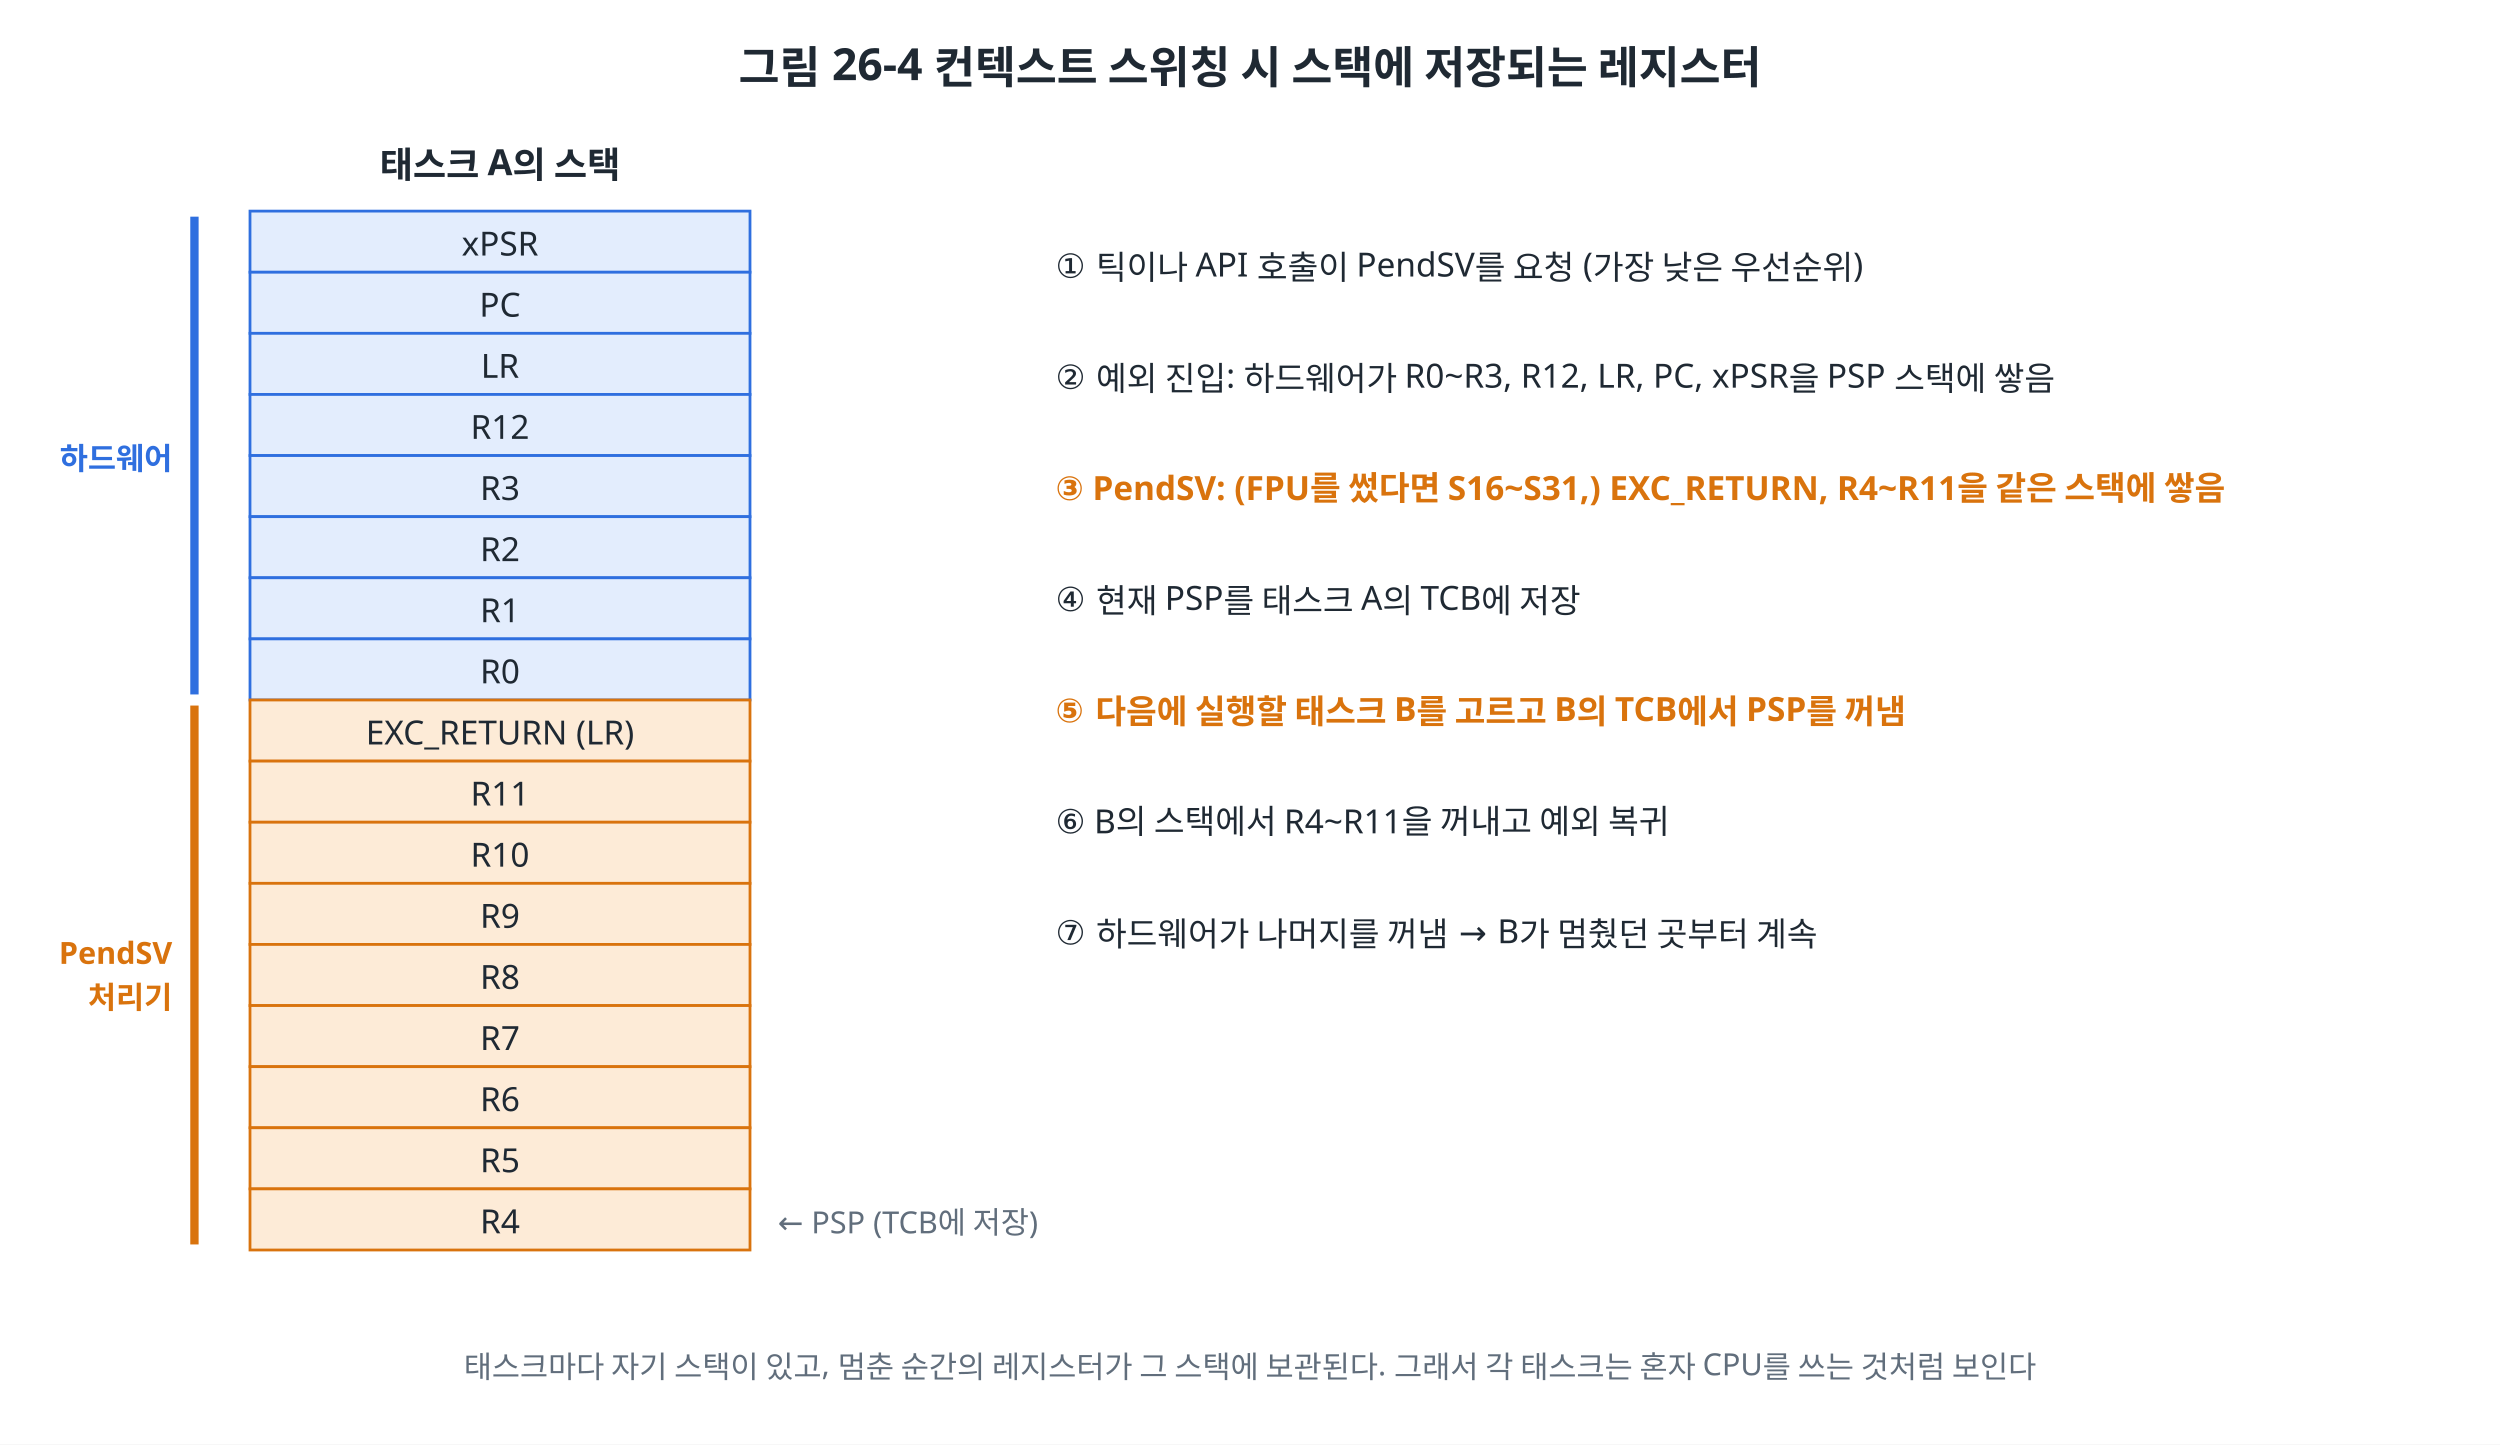
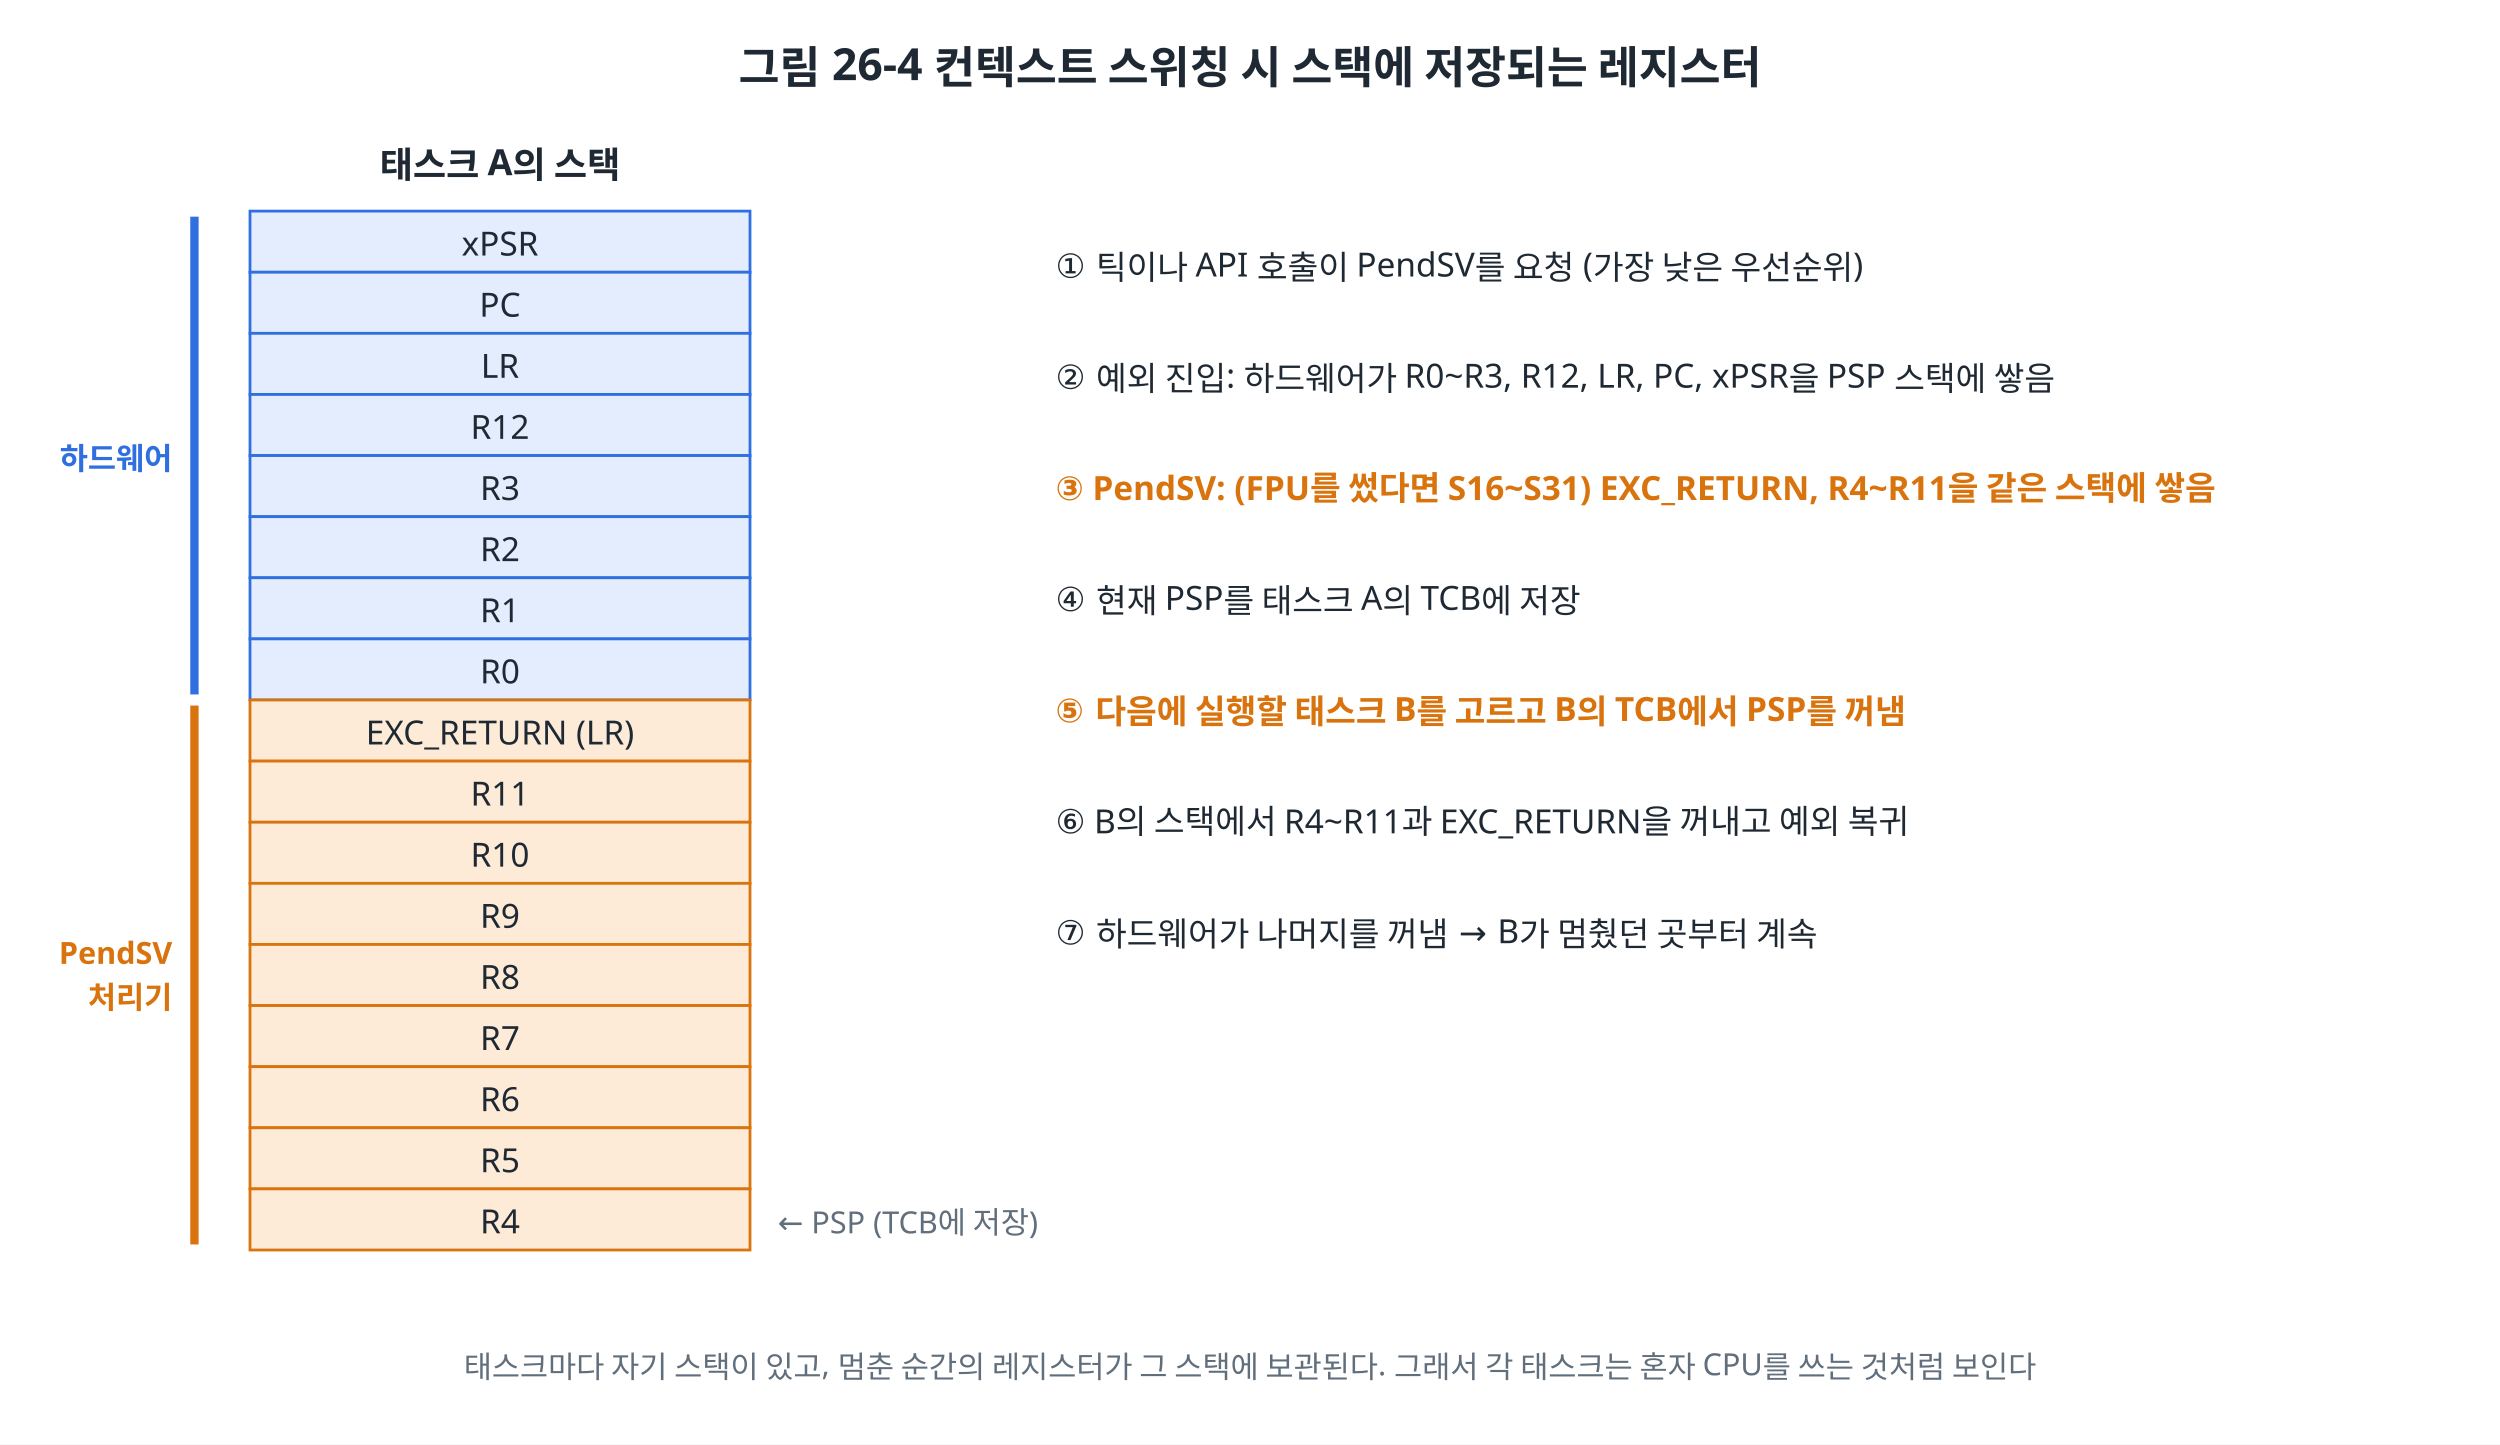
<svg xmlns="http://www.w3.org/2000/svg" width="900" height="520" viewBox="0 0 900 520" font-family="'Noto Sans KR','Apple SD Gothic Neo','Malgun Gothic',sans-serif">
  <defs>
    <marker id="arrow" viewBox="0 0 10 10" refX="9" refY="5" markerWidth="7" markerHeight="7" orient="auto-start-reverse">
      <path d="M0,0 L10,5 L0,10 z" fill="#334e68" />
    </marker>
  </defs>
  <rect width="100%" height="100%" fill="#ffffff" />
  <text x="450.0" y="30.0" font-size="16" text-anchor="middle" fill="#1f2933" font-weight="bold">그림 26-4  컨텍스트 스위칭 시 스택에 저장되는 레지스터</text>
  <text x="180.0" y="64.0" font-size="13" text-anchor="middle" fill="#1f2933" font-weight="bold">태스크 A의 스택</text>
  <rect x="90.0" y="76.0" width="180.0" height="22.0" rx="0" fill="#e3edfd" stroke="#2f6fdf" stroke-width="1" />
  <text x="180.0" y="92.0" font-size="12" text-anchor="middle" fill="#1f2933" font-weight="normal">xPSR</text>
  <rect x="90.0" y="98.0" width="180.0" height="22.0" rx="0" fill="#e3edfd" stroke="#2f6fdf" stroke-width="1" />
  <text x="180.0" y="114.0" font-size="12" text-anchor="middle" fill="#1f2933" font-weight="normal">PC</text>
  <rect x="90.0" y="120.0" width="180.0" height="22.0" rx="0" fill="#e3edfd" stroke="#2f6fdf" stroke-width="1" />
  <text x="180.0" y="136.0" font-size="12" text-anchor="middle" fill="#1f2933" font-weight="normal">LR</text>
  <rect x="90.0" y="142.0" width="180.0" height="22.0" rx="0" fill="#e3edfd" stroke="#2f6fdf" stroke-width="1" />
  <text x="180.0" y="158.0" font-size="12" text-anchor="middle" fill="#1f2933" font-weight="normal">R12</text>
  <rect x="90.0" y="164.0" width="180.0" height="22.0" rx="0" fill="#e3edfd" stroke="#2f6fdf" stroke-width="1" />
  <text x="180.0" y="180.0" font-size="12" text-anchor="middle" fill="#1f2933" font-weight="normal">R3</text>
  <rect x="90.0" y="186.0" width="180.0" height="22.0" rx="0" fill="#e3edfd" stroke="#2f6fdf" stroke-width="1" />
  <text x="180.0" y="202.0" font-size="12" text-anchor="middle" fill="#1f2933" font-weight="normal">R2</text>
  <rect x="90.0" y="208.0" width="180.0" height="22.0" rx="0" fill="#e3edfd" stroke="#2f6fdf" stroke-width="1" />
  <text x="180.0" y="224.0" font-size="12" text-anchor="middle" fill="#1f2933" font-weight="normal">R1</text>
  <rect x="90.0" y="230.0" width="180.0" height="22.0" rx="0" fill="#e3edfd" stroke="#2f6fdf" stroke-width="1" />
  <text x="180.0" y="246.0" font-size="12" text-anchor="middle" fill="#1f2933" font-weight="normal">R0</text>
  <rect x="90.0" y="252.0" width="180.0" height="22.0" rx="0" fill="#fdebd7" stroke="#d9730d" stroke-width="1" />
  <text x="180.0" y="268.0" font-size="12" text-anchor="middle" fill="#1f2933" font-weight="normal">EXC_RETURN (LR)</text>
  <rect x="90.0" y="274.0" width="180.0" height="22.0" rx="0" fill="#fdebd7" stroke="#d9730d" stroke-width="1" />
  <text x="180.0" y="290.0" font-size="12" text-anchor="middle" fill="#1f2933" font-weight="normal">R11</text>
  <rect x="90.0" y="296.0" width="180.0" height="22.0" rx="0" fill="#fdebd7" stroke="#d9730d" stroke-width="1" />
  <text x="180.0" y="312.0" font-size="12" text-anchor="middle" fill="#1f2933" font-weight="normal">R10</text>
  <rect x="90.0" y="318.0" width="180.0" height="22.0" rx="0" fill="#fdebd7" stroke="#d9730d" stroke-width="1" />
  <text x="180.0" y="334.0" font-size="12" text-anchor="middle" fill="#1f2933" font-weight="normal">R9</text>
  <rect x="90.0" y="340.0" width="180.0" height="22.0" rx="0" fill="#fdebd7" stroke="#d9730d" stroke-width="1" />
  <text x="180.0" y="356.0" font-size="12" text-anchor="middle" fill="#1f2933" font-weight="normal">R8</text>
  <rect x="90.0" y="362.0" width="180.0" height="22.0" rx="0" fill="#fdebd7" stroke="#d9730d" stroke-width="1" />
  <text x="180.0" y="378.0" font-size="12" text-anchor="middle" fill="#1f2933" font-weight="normal">R7</text>
  <rect x="90.0" y="384.0" width="180.0" height="22.0" rx="0" fill="#fdebd7" stroke="#d9730d" stroke-width="1" />
  <text x="180.0" y="400.0" font-size="12" text-anchor="middle" fill="#1f2933" font-weight="normal">R6</text>
  <rect x="90.0" y="406.0" width="180.0" height="22.0" rx="0" fill="#fdebd7" stroke="#d9730d" stroke-width="1" />
  <text x="180.0" y="422.0" font-size="12" text-anchor="middle" fill="#1f2933" font-weight="normal">R5</text>
  <rect x="90.0" y="428.0" width="180.0" height="22.0" rx="0" fill="#fdebd7" stroke="#d9730d" stroke-width="1" />
  <text x="180.0" y="444.0" font-size="12" text-anchor="middle" fill="#1f2933" font-weight="normal">R4</text>
  <text x="280.0" y="444.0" font-size="11" text-anchor="start" fill="#616e7c" font-weight="normal">← PSP (TCB에 저장)</text>
  <line x1="70.0" y1="78.0" x2="70.0" y2="250.0" stroke="#2f6fdf" stroke-width="3" />
  <text x="62.0" y="169.0" font-size="11" text-anchor="end" fill="#2f6fdf" font-weight="bold">하드웨어</text>
  <line x1="70.0" y1="254.0" x2="70.0" y2="448.0" stroke="#d9730d" stroke-width="3" />
  <text x="62.0" y="347.0" font-size="11" text-anchor="end" fill="#d9730d" font-weight="bold">PendSV</text>
  <text x="62.0" y="363.0" font-size="11" text-anchor="end" fill="#d9730d" font-weight="bold">처리기</text>
  <text x="380.0" y="100.0" font-size="12" text-anchor="start" fill="#1f2933" font-weight="normal">① 틱이나 API 호출이 PendSV를 요청 (가장 낮은 우선순위)</text>
  <text x="380.0" y="140.0" font-size="12" text-anchor="start" fill="#1f2933" font-weight="normal">② 예외 진입: 하드웨어가 R0~R3, R12, LR, PC, xPSR을 PSP 스택에 쌓음</text>
-   <text x="380.0" y="180.0" font-size="12" text-anchor="start" fill="#d9730d" font-weight="bold">③ PendSV: (FPU를 썼다면 S16~S31,) EXC_RETURN, R4~R11을 같은 스택에 쌓음</text>
+   <text x="380.0" y="180.0" font-size="12" text-anchor="start" fill="#d9730d" font-weight="bold">③ PendSV: (FPU를 썼다면 S16~S31) EXC_RETURN, R4~R11을 같은 스택에 쌓음</text>
  <text x="380.0" y="220.0" font-size="12" text-anchor="start" fill="#1f2933" font-weight="normal">④ 현재 PSP를 태스크 A의 TCB에 저장</text>
  <text x="380.0" y="260.0" font-size="12" text-anchor="start" fill="#d9730d" font-weight="bold">⑤ 다음에 실행할 태스크 B를 고르고 B의 TCB에서 PSP를 꺼냄</text>
-   <text x="380.0" y="300.0" font-size="12" text-anchor="start" fill="#1f2933" font-weight="normal">⑥ B의 스택에서 R4~R11을 꺼내고 예외 복귀</text>
+   <text x="380.0" y="300.0" font-size="12" text-anchor="start" fill="#1f2933" font-weight="normal">⑥ B의 스택에서 R4~R11과 EXC_RETURN을 꺼내고 예외 복귀</text>
  <text x="380.0" y="340.0" font-size="12" text-anchor="start" fill="#1f2933" font-weight="normal">⑦ 하드웨어가 나머지를 꺼냄 → B가 멈췄던 곳부터 계속</text>
  <text x="450.0" y="496.0" font-size="11" text-anchor="middle" fill="#616e7c" font-weight="normal">태스크마다 자기 스택이 있고, 멈춘 순간의 레지스터가 그 스택에 보관된다. 그래서 각 태스크는 혼자 CPU를 쓰는 것처럼 보인다</text>
</svg>
